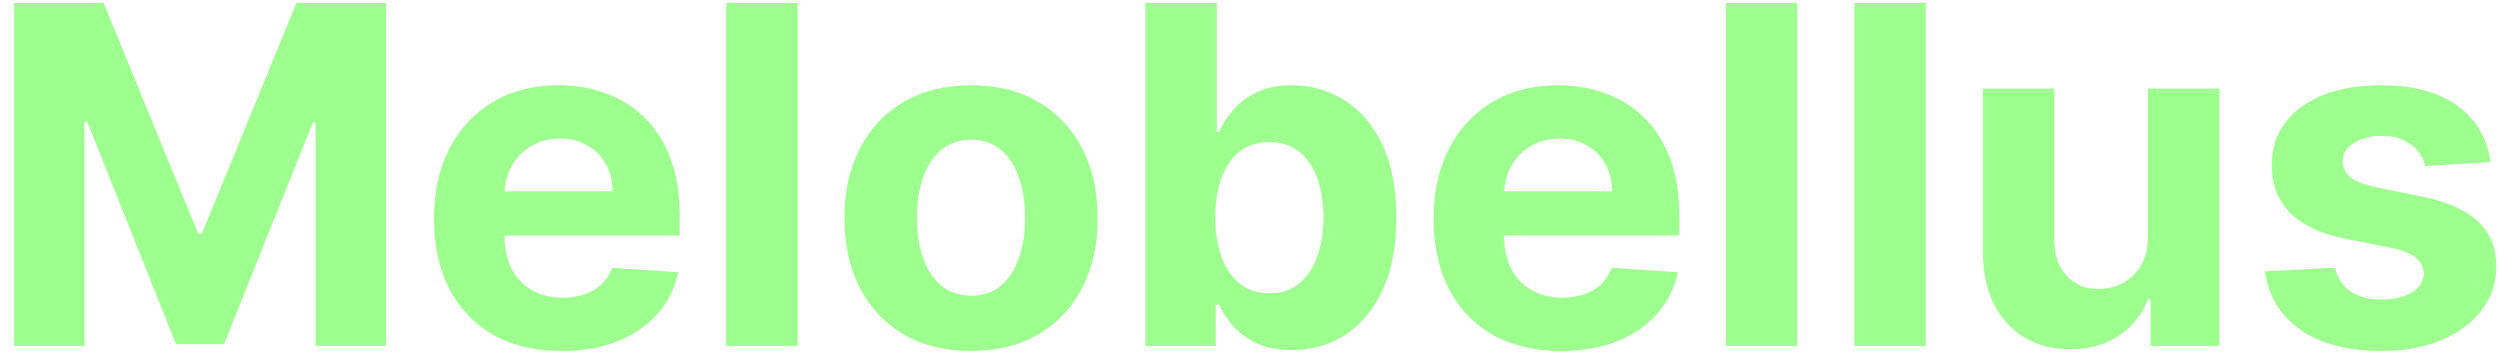
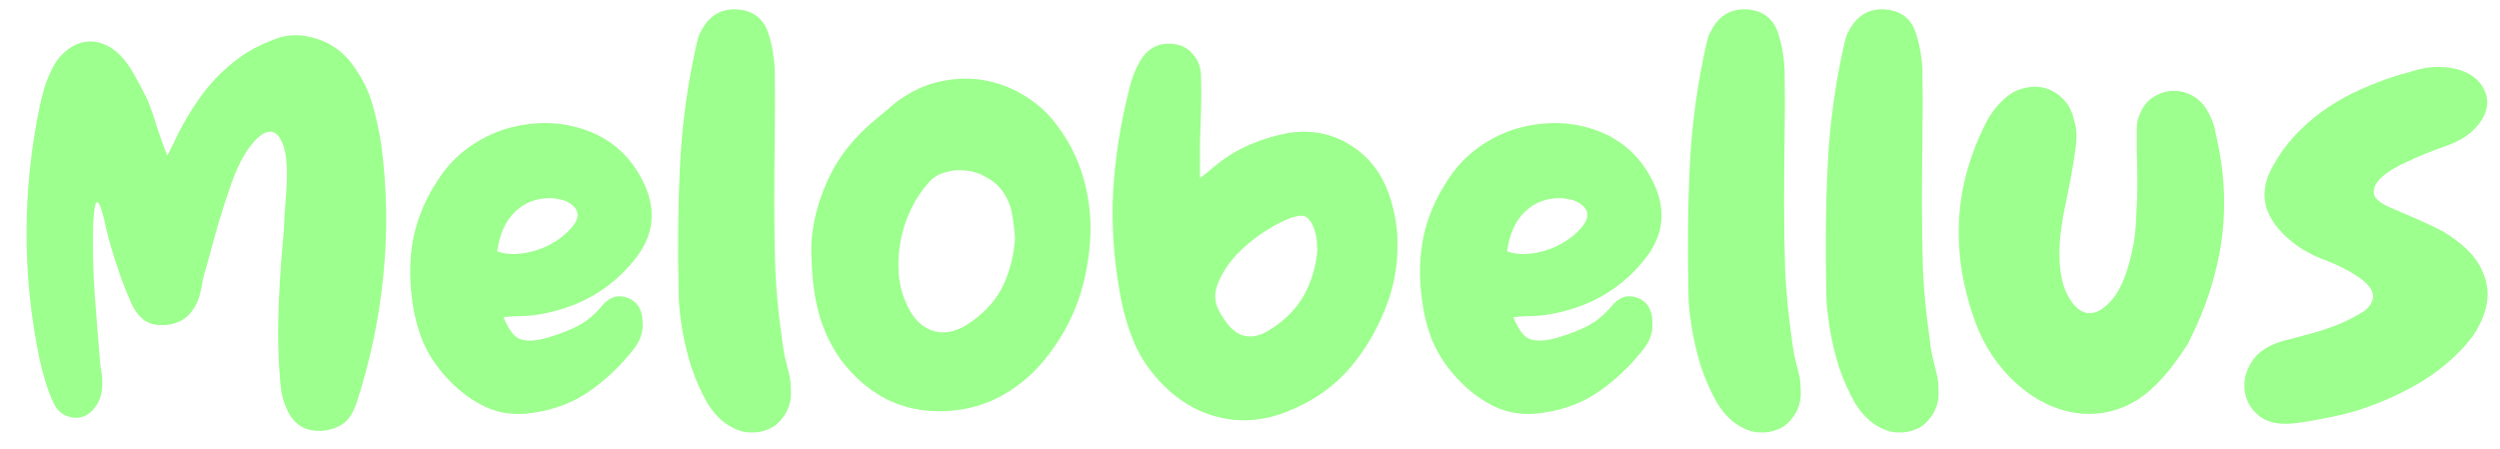
- <svg xmlns="http://www.w3.org/2000/svg" width="159" height="23" viewBox="0 0 159 23" fill="none">
-   <path d="M0.896 0.182H6.585L12.594 14.841H12.849L18.858 0.182H24.547V22H20.072V7.799H19.891L14.245 21.893H11.198L5.552 7.746H5.371V22H0.896V0.182ZM35.72 22.32C34.036 22.32 32.587 21.979 31.373 21.297C30.166 20.608 29.235 19.635 28.582 18.378C27.928 17.114 27.602 15.619 27.602 13.893C27.602 12.21 27.928 10.732 28.582 9.461C29.235 8.19 30.155 7.199 31.341 6.489C32.534 5.778 33.933 5.423 35.538 5.423C36.618 5.423 37.623 5.597 38.553 5.945C39.491 6.286 40.308 6.801 41.004 7.49C41.707 8.179 42.254 9.045 42.644 10.089C43.035 11.126 43.23 12.341 43.23 13.733V14.979H29.413V12.167H38.958C38.958 11.514 38.816 10.935 38.532 10.43C38.248 9.926 37.854 9.532 37.35 9.248C36.852 8.957 36.274 8.811 35.613 8.811C34.924 8.811 34.313 8.971 33.781 9.29C33.255 9.603 32.843 10.026 32.545 10.558C32.247 11.084 32.094 11.67 32.087 12.316V14.99C32.087 15.8 32.236 16.499 32.534 17.089C32.84 17.678 33.269 18.133 33.823 18.452C34.377 18.772 35.034 18.932 35.794 18.932C36.298 18.932 36.76 18.861 37.179 18.719C37.598 18.577 37.957 18.364 38.255 18.079C38.553 17.796 38.781 17.447 38.937 17.035L43.134 17.312C42.921 18.321 42.485 19.202 41.824 19.954C41.171 20.7 40.325 21.283 39.288 21.702C38.259 22.114 37.069 22.32 35.72 22.32ZM50.73 0.182V22H46.192V0.182H50.73ZM61.759 22.32C60.104 22.32 58.673 21.968 57.466 21.265C56.266 20.555 55.339 19.567 54.685 18.303C54.032 17.032 53.705 15.558 53.705 13.882C53.705 12.192 54.032 10.714 54.685 9.45C55.339 8.179 56.266 7.192 57.466 6.489C58.673 5.778 60.104 5.423 61.759 5.423C63.414 5.423 64.842 5.778 66.042 6.489C67.249 7.192 68.18 8.179 68.833 9.45C69.487 10.714 69.813 12.192 69.813 13.882C69.813 15.558 69.487 17.032 68.833 18.303C68.18 19.567 67.249 20.555 66.042 21.265C64.842 21.968 63.414 22.32 61.759 22.32ZM61.781 18.804C62.533 18.804 63.162 18.591 63.666 18.165C64.171 17.732 64.55 17.142 64.806 16.396C65.069 15.651 65.2 14.802 65.2 13.85C65.2 12.898 65.069 12.05 64.806 11.304C64.55 10.558 64.171 9.969 63.666 9.536C63.162 9.102 62.533 8.886 61.781 8.886C61.021 8.886 60.381 9.102 59.863 9.536C59.352 9.969 58.965 10.558 58.702 11.304C58.446 12.05 58.318 12.898 58.318 13.85C58.318 14.802 58.446 15.651 58.702 16.396C58.965 17.142 59.352 17.732 59.863 18.165C60.381 18.591 61.021 18.804 61.781 18.804ZM72.849 22V0.182H77.388V8.385H77.526C77.725 7.945 78.013 7.497 78.389 7.043C78.773 6.581 79.27 6.197 79.881 5.892C80.499 5.58 81.266 5.423 82.182 5.423C83.375 5.423 84.476 5.736 85.484 6.361C86.493 6.979 87.299 7.913 87.903 9.163C88.506 10.405 88.808 11.964 88.808 13.839C88.808 15.665 88.513 17.206 87.924 18.463C87.342 19.713 86.546 20.661 85.538 21.308C84.536 21.947 83.414 22.266 82.171 22.266C81.29 22.266 80.541 22.121 79.923 21.829C79.312 21.538 78.812 21.173 78.421 20.732C78.031 20.285 77.732 19.834 77.526 19.379H77.324V22H72.849ZM77.292 13.818C77.292 14.791 77.427 15.64 77.697 16.364C77.967 17.089 78.357 17.653 78.869 18.058C79.38 18.456 80.001 18.655 80.733 18.655C81.472 18.655 82.097 18.452 82.608 18.048C83.119 17.636 83.506 17.067 83.769 16.343C84.039 15.611 84.174 14.77 84.174 13.818C84.174 12.874 84.043 12.043 83.78 11.325C83.517 10.608 83.13 10.047 82.619 9.642C82.107 9.237 81.479 9.035 80.733 9.035C79.994 9.035 79.369 9.23 78.858 9.621C78.354 10.011 77.967 10.565 77.697 11.283C77.427 12 77.292 12.845 77.292 13.818ZM99.294 22.32C97.611 22.32 96.162 21.979 94.947 21.297C93.74 20.608 92.809 19.635 92.156 18.378C91.503 17.114 91.176 15.619 91.176 13.893C91.176 12.21 91.503 10.732 92.156 9.461C92.809 8.19 93.729 7.199 94.915 6.489C96.109 5.778 97.508 5.423 99.113 5.423C100.192 5.423 101.197 5.597 102.128 5.945C103.065 6.286 103.882 6.801 104.578 7.49C105.281 8.179 105.828 9.045 106.219 10.089C106.609 11.126 106.805 12.341 106.805 13.733V14.979H92.987V12.167H102.532C102.532 11.514 102.39 10.935 102.106 10.43C101.822 9.926 101.428 9.532 100.924 9.248C100.427 8.957 99.848 8.811 99.187 8.811C98.498 8.811 97.888 8.971 97.355 9.29C96.829 9.603 96.417 10.026 96.119 10.558C95.821 11.084 95.668 11.67 95.661 12.316V14.99C95.661 15.8 95.81 16.499 96.109 17.089C96.414 17.678 96.844 18.133 97.397 18.452C97.951 18.772 98.609 18.932 99.368 18.932C99.873 18.932 100.334 18.861 100.753 18.719C101.172 18.577 101.531 18.364 101.829 18.079C102.128 17.796 102.355 17.447 102.511 17.035L106.709 17.312C106.496 18.321 106.059 19.202 105.398 19.954C104.745 20.7 103.9 21.283 102.863 21.702C101.833 22.114 100.643 22.32 99.294 22.32ZM114.305 0.182V22H109.766V0.182H114.305ZM122.478 0.182V22H117.94V0.182H122.478ZM136.607 15.033V5.636H141.146V22H136.789V19.028H136.618C136.249 19.986 135.634 20.757 134.775 21.34C133.923 21.922 132.882 22.213 131.654 22.213C130.56 22.213 129.597 21.965 128.767 21.467C127.936 20.97 127.286 20.264 126.817 19.347C126.355 18.431 126.121 17.334 126.114 16.055V5.636H130.652V15.246C130.659 16.212 130.919 16.975 131.43 17.536C131.941 18.097 132.627 18.378 133.486 18.378C134.033 18.378 134.544 18.254 135.02 18.005C135.496 17.749 135.879 17.373 136.171 16.876C136.469 16.379 136.615 15.764 136.607 15.033ZM158.391 10.303L154.236 10.558C154.165 10.203 154.012 9.884 153.778 9.599C153.544 9.308 153.235 9.077 152.851 8.907C152.475 8.729 152.024 8.641 151.498 8.641C150.795 8.641 150.202 8.79 149.719 9.088C149.236 9.379 148.995 9.77 148.995 10.26C148.995 10.651 149.151 10.981 149.463 11.251C149.776 11.521 150.312 11.737 151.072 11.901L154.034 12.497C155.625 12.824 156.811 13.349 157.592 14.074C158.373 14.798 158.764 15.75 158.764 16.929C158.764 18.001 158.448 18.942 157.816 19.752C157.191 20.562 156.331 21.194 155.238 21.648C154.151 22.096 152.897 22.32 151.477 22.32C149.311 22.32 147.585 21.869 146.299 20.967C145.021 20.058 144.272 18.822 144.051 17.259L148.515 17.025C148.65 17.685 148.977 18.19 149.495 18.538C150.014 18.879 150.678 19.049 151.488 19.049C152.283 19.049 152.922 18.896 153.405 18.591C153.895 18.278 154.144 17.877 154.151 17.387C154.144 16.975 153.97 16.638 153.629 16.375C153.288 16.105 152.762 15.899 152.052 15.757L149.218 15.193C147.62 14.873 146.431 14.319 145.65 13.53C144.875 12.742 144.488 11.737 144.488 10.516C144.488 9.464 144.772 8.559 145.341 7.799C145.916 7.039 146.722 6.453 147.759 6.041C148.803 5.629 150.025 5.423 151.424 5.423C153.49 5.423 155.117 5.86 156.303 6.734C157.496 7.607 158.192 8.797 158.391 10.303Z" fill="#9DFF8D" />
+ <svg xmlns="http://www.w3.org/2000/svg" width="145" height="26" viewBox="0 0 145 26" fill="none">
+   <path d="M9.7 9.03C9.82 8.81 9.92 8.62 10 8.46C10.08 8.28 10.16 8.11 10.24 7.95C10.74 6.93 11.32 6 11.98 5.16C12.66 4.32 13.45 3.61 14.35 3.03C14.93 2.69 15.51 2.42 16.09 2.22C16.67 2.02 17.28 1.99 17.92 2.13C19.1 2.37 20.02 3.02 20.68 4.08C21.12 4.72 21.44 5.41 21.64 6.15C21.84 6.87 22 7.61 22.12 8.37C22.46 10.95 22.5 13.49 22.24 15.99C22 18.47 21.48 20.94 20.68 23.4C20.48 23.98 20.21 24.38 19.87 24.6C19.55 24.82 19.14 24.95 18.64 24.99C17.68 25.03 17.01 24.6 16.63 23.7C16.43 23.26 16.31 22.78 16.27 22.26C16.15 20.94 16.11 19.62 16.15 18.3C16.19 16.96 16.27 15.62 16.39 14.28C16.45 13.7 16.49 13.12 16.51 12.54C16.55 11.96 16.59 11.38 16.63 10.8C16.69 9.64 16.61 8.81 16.39 8.31C16.19 7.81 15.92 7.59 15.58 7.65C15.26 7.69 14.89 7.99 14.47 8.55C14.07 9.09 13.71 9.82 13.39 10.74C13.11 11.54 12.85 12.35 12.61 13.17C12.39 13.97 12.17 14.77 11.95 15.57C11.85 15.85 11.78 16.13 11.74 16.41C11.7 16.67 11.64 16.94 11.56 17.22C11.22 18.22 10.59 18.76 9.67 18.84C9.19 18.9 8.77 18.82 8.41 18.6C8.07 18.36 7.8 18.01 7.6 17.55C7.38 17.05 7.18 16.55 7 16.05C6.82 15.53 6.65 15.01 6.49 14.49C6.39 14.15 6.28 13.74 6.16 13.26C6.06 12.76 5.96 12.37 5.86 12.09C5.76 11.79 5.67 11.68 5.59 11.76C5.51 11.82 5.45 12.22 5.41 12.96C5.37 14.36 5.4 15.75 5.5 17.13C5.6 18.49 5.71 19.86 5.83 21.24C5.93 21.7 5.96 22.14 5.92 22.56C5.88 22.98 5.74 23.34 5.5 23.64C5.28 23.94 5 24.13 4.66 24.21C4.36 24.27 4.05 24.22 3.73 24.06C3.43 23.9 3.2 23.62 3.04 23.22C2.86 22.82 2.71 22.41 2.59 21.99C2.47 21.57 2.36 21.13 2.26 20.67C1.28 15.83 1.3 10.97 2.32 6.09C2.4 5.75 2.49 5.4 2.59 5.04C2.71 4.68 2.85 4.34 3.01 4.02C3.23 3.56 3.51 3.2 3.85 2.94C4.19 2.66 4.55 2.49 4.93 2.43C5.31 2.37 5.69 2.42 6.07 2.58C6.45 2.74 6.81 3.01 7.15 3.39C7.43 3.73 7.68 4.11 7.9 4.53C8.12 4.93 8.33 5.33 8.53 5.73C8.75 6.25 8.94 6.79 9.1 7.35C9.28 7.89 9.48 8.45 9.7 9.03ZM29.211 18.39C29.471 19.01 29.741 19.41 30.021 19.59C30.321 19.77 30.781 19.8 31.401 19.68C32.061 19.52 32.691 19.3 33.291 19.02C33.911 18.74 34.451 18.32 34.911 17.76C35.351 17.22 35.861 17.06 36.441 17.28C36.981 17.5 37.261 17.95 37.281 18.63C37.341 19.19 37.171 19.73 36.771 20.25C36.011 21.21 35.161 22.02 34.221 22.68C33.281 23.34 32.191 23.76 30.951 23.94C29.931 24.1 29.011 23.99 28.191 23.61C27.371 23.23 26.621 22.67 25.941 21.93C25.341 21.29 24.871 20.58 24.531 19.8C24.211 19 24.001 18.16 23.901 17.28C23.741 16.06 23.771 14.89 23.991 13.77C24.231 12.63 24.691 11.54 25.371 10.5C25.811 9.8 26.351 9.2 26.991 8.7C27.651 8.2 28.351 7.82 29.091 7.56C29.851 7.3 30.641 7.16 31.461 7.14C32.281 7.12 33.081 7.24 33.861 7.5C35.361 8 36.481 8.95 37.221 10.35C38.141 12.07 37.991 13.66 36.771 15.12C35.451 16.74 33.721 17.76 31.581 18.18C31.201 18.26 30.811 18.31 30.411 18.33C30.031 18.33 29.631 18.35 29.211 18.39ZM28.851 14.58C29.191 14.7 29.551 14.75 29.931 14.73C30.331 14.71 30.721 14.64 31.101 14.52C31.501 14.4 31.871 14.23 32.211 14.01C32.571 13.79 32.881 13.53 33.141 13.23C33.721 12.57 33.621 12.05 32.841 11.67C32.701 11.61 32.561 11.57 32.421 11.55C32.301 11.53 32.171 11.51 32.031 11.49C31.171 11.47 30.461 11.73 29.901 12.27C29.341 12.79 28.991 13.56 28.851 14.58ZM45.346 19.44C45.386 19.84 45.446 20.24 45.526 20.64C45.626 21.04 45.726 21.45 45.826 21.87C45.866 22.09 45.886 22.32 45.886 22.56C45.906 22.8 45.896 23.03 45.856 23.25C45.776 23.65 45.616 23.99 45.376 24.27C45.156 24.57 44.886 24.78 44.566 24.9C44.246 25.04 43.906 25.1 43.546 25.08C43.186 25.08 42.826 24.98 42.466 24.78C41.926 24.5 41.456 24.04 41.056 23.4C40.676 22.74 40.356 22.02 40.096 21.24C39.856 20.46 39.676 19.69 39.556 18.93C39.436 18.15 39.376 17.49 39.376 16.95C39.316 14.25 39.346 11.74 39.466 9.42C39.586 7.1 39.906 4.8 40.426 2.52C40.466 2.4 40.496 2.28 40.516 2.16C40.556 2.04 40.606 1.93 40.666 1.83C41.106 0.95 41.776 0.52 42.676 0.54C43.676 0.58 44.316 1.06 44.596 1.98C44.796 2.6 44.916 3.28 44.956 4.02C44.976 5.32 44.976 6.62 44.956 7.92C44.936 9.22 44.926 10.52 44.926 11.82C44.926 13.1 44.946 14.38 44.986 15.66C45.046 16.92 45.166 18.18 45.346 19.44ZM47.074 14.28C47.114 13.04 47.434 11.76 48.034 10.44C48.634 9.1 49.604 7.89 50.944 6.81C51.184 6.61 51.424 6.41 51.664 6.21C51.904 5.99 52.154 5.8 52.414 5.64C53.174 5.14 53.964 4.82 54.784 4.68C55.624 4.52 56.444 4.52 57.244 4.68C58.044 4.84 58.794 5.14 59.494 5.58C60.214 6.02 60.824 6.58 61.324 7.26C62.024 8.18 62.524 9.16 62.824 10.2C63.144 11.24 63.294 12.33 63.274 13.47C63.234 14.77 63.024 16.01 62.644 17.19C62.264 18.35 61.684 19.45 60.904 20.49C60.144 21.51 59.254 22.31 58.234 22.89C57.234 23.47 56.094 23.79 54.814 23.85C53.554 23.89 52.414 23.65 51.394 23.13C50.394 22.61 49.514 21.84 48.754 20.82C48.154 19.96 47.724 19.02 47.464 18C47.204 16.98 47.074 15.74 47.074 14.28ZM58.894 13.8C58.854 13.28 58.794 12.8 58.714 12.36C58.634 11.92 58.454 11.5 58.174 11.1C57.934 10.76 57.624 10.49 57.244 10.29C56.884 10.07 56.494 9.94 56.074 9.9C55.674 9.84 55.274 9.87 54.874 9.99C54.474 10.09 54.144 10.29 53.884 10.59C53.484 11.03 53.144 11.54 52.864 12.12C52.584 12.7 52.384 13.3 52.264 13.92C52.144 14.54 52.104 15.17 52.144 15.81C52.184 16.43 52.324 17.01 52.564 17.55C52.944 18.45 53.484 19 54.184 19.2C54.884 19.4 55.624 19.21 56.404 18.63C57.244 18.03 57.854 17.32 58.234 16.5C58.614 15.66 58.834 14.76 58.894 13.8ZM69.628 10.32C69.848 10.16 70.028 10.02 70.168 9.9C70.328 9.76 70.488 9.63 70.648 9.51C71.248 9.03 71.888 8.65 72.568 8.37C73.268 8.07 73.998 7.85 74.758 7.71C76.078 7.51 77.268 7.74 78.328 8.4C79.408 9.06 80.168 10.03 80.608 11.31C80.948 12.31 81.108 13.31 81.088 14.31C81.088 15.29 80.928 16.28 80.608 17.28C80.088 18.8 79.348 20.13 78.388 21.27C77.428 22.41 76.188 23.28 74.668 23.88C73.288 24.42 71.948 24.52 70.648 24.18C69.368 23.86 68.228 23.15 67.228 22.05C66.568 21.33 66.068 20.54 65.728 19.68C65.388 18.82 65.138 17.92 64.978 16.98C64.618 14.98 64.488 13.01 64.588 11.07C64.708 9.11 65.018 7.15 65.518 5.19C65.638 4.63 65.828 4.12 66.088 3.66C66.568 2.76 67.298 2.4 68.278 2.58C68.678 2.66 69.008 2.87 69.268 3.21C69.548 3.53 69.688 3.95 69.688 4.47C69.708 5.09 69.708 5.72 69.688 6.36C69.668 6.98 69.648 7.61 69.628 8.25V10.32ZM76.438 14.49C76.418 14.33 76.408 14.19 76.408 14.07C76.408 13.95 76.398 13.84 76.378 13.74C76.338 13.6 76.298 13.45 76.258 13.29C76.138 12.95 75.988 12.72 75.808 12.6C75.648 12.48 75.388 12.48 75.028 12.6C74.568 12.74 74.028 13.01 73.408 13.41C72.808 13.79 72.258 14.24 71.758 14.76C71.278 15.28 70.918 15.83 70.678 16.41C70.438 16.99 70.458 17.53 70.738 18.03C70.818 18.19 70.888 18.31 70.948 18.39C71.668 19.59 72.588 19.83 73.708 19.11C74.568 18.57 75.218 17.91 75.658 17.13C76.098 16.33 76.358 15.45 76.438 14.49ZM87.805 18.39C88.065 19.01 88.335 19.41 88.615 19.59C88.915 19.77 89.375 19.8 89.995 19.68C90.655 19.52 91.285 19.3 91.885 19.02C92.505 18.74 93.045 18.32 93.505 17.76C93.945 17.22 94.455 17.06 95.035 17.28C95.575 17.5 95.855 17.95 95.875 18.63C95.935 19.19 95.765 19.73 95.365 20.25C94.605 21.21 93.755 22.02 92.815 22.68C91.875 23.34 90.785 23.76 89.545 23.94C88.525 24.1 87.605 23.99 86.785 23.61C85.965 23.23 85.215 22.67 84.535 21.93C83.935 21.29 83.465 20.58 83.125 19.8C82.805 19 82.595 18.16 82.495 17.28C82.335 16.06 82.365 14.89 82.585 13.77C82.825 12.63 83.285 11.54 83.965 10.5C84.405 9.8 84.945 9.2 85.585 8.7C86.245 8.2 86.945 7.82 87.685 7.56C88.445 7.3 89.235 7.16 90.055 7.14C90.875 7.12 91.675 7.24 92.455 7.5C93.955 8 95.075 8.95 95.815 10.35C96.735 12.07 96.585 13.66 95.365 15.12C94.045 16.74 92.315 17.76 90.175 18.18C89.795 18.26 89.405 18.31 89.005 18.33C88.625 18.33 88.225 18.35 87.805 18.39ZM87.445 14.58C87.785 14.7 88.145 14.75 88.525 14.73C88.925 14.71 89.315 14.64 89.695 14.52C90.095 14.4 90.465 14.23 90.805 14.01C91.165 13.79 91.475 13.53 91.735 13.23C92.315 12.57 92.215 12.05 91.435 11.67C91.295 11.61 91.155 11.57 91.015 11.55C90.895 11.53 90.765 11.51 90.625 11.49C89.765 11.47 89.055 11.73 88.495 12.27C87.935 12.79 87.585 13.56 87.445 14.58ZM103.939 19.44C103.979 19.84 104.039 20.24 104.119 20.64C104.219 21.04 104.319 21.45 104.419 21.87C104.459 22.09 104.479 22.32 104.479 22.56C104.499 22.8 104.489 23.03 104.449 23.25C104.369 23.65 104.209 23.99 103.969 24.27C103.749 24.57 103.479 24.78 103.159 24.9C102.839 25.04 102.499 25.1 102.139 25.08C101.779 25.08 101.419 24.98 101.059 24.78C100.519 24.5 100.049 24.04 99.649 23.4C99.269 22.74 98.949 22.02 98.689 21.24C98.449 20.46 98.269 19.69 98.149 18.93C98.029 18.15 97.969 17.49 97.969 16.95C97.909 14.25 97.939 11.74 98.059 9.42C98.179 7.1 98.499 4.8 99.019 2.52C99.059 2.4 99.089 2.28 99.109 2.16C99.149 2.04 99.199 1.93 99.259 1.83C99.699 0.95 100.369 0.52 101.269 0.54C102.269 0.58 102.909 1.06 103.189 1.98C103.389 2.6 103.509 3.28 103.549 4.02C103.569 5.32 103.569 6.62 103.549 7.92C103.529 9.22 103.519 10.52 103.519 11.82C103.519 13.1 103.539 14.38 103.579 15.66C103.639 16.92 103.759 18.18 103.939 19.44ZM111.937 19.44C111.977 19.84 112.037 20.24 112.117 20.64C112.217 21.04 112.317 21.45 112.417 21.87C112.457 22.09 112.477 22.32 112.477 22.56C112.497 22.8 112.487 23.03 112.447 23.25C112.367 23.65 112.207 23.99 111.967 24.27C111.747 24.57 111.477 24.78 111.157 24.9C110.837 25.04 110.497 25.1 110.137 25.08C109.777 25.08 109.417 24.98 109.057 24.78C108.517 24.5 108.047 24.04 107.647 23.4C107.267 22.74 106.947 22.02 106.687 21.24C106.447 20.46 106.267 19.69 106.147 18.93C106.027 18.15 105.967 17.49 105.967 16.95C105.907 14.25 105.937 11.74 106.057 9.42C106.177 7.1 106.497 4.8 107.017 2.52C107.057 2.4 107.087 2.28 107.107 2.16C107.147 2.04 107.197 1.93 107.257 1.83C107.697 0.95 108.367 0.52 109.267 0.54C110.267 0.58 110.907 1.06 111.187 1.98C111.387 2.6 111.507 3.28 111.547 4.02C111.567 5.32 111.567 6.62 111.547 7.92C111.527 9.22 111.517 10.52 111.517 11.82C111.517 13.1 111.537 14.38 111.577 15.66C111.637 16.92 111.757 18.18 111.937 19.44ZM123.805 14.1C123.885 13.62 123.935 13.08 123.955 12.48C123.995 11.88 124.015 11.28 124.015 10.68C124.015 10.06 124.005 9.46 123.985 8.88C123.985 8.3 123.985 7.79 123.985 7.35C123.985 7.09 124.055 6.82 124.195 6.54C124.355 6.16 124.585 5.87 124.885 5.67C125.205 5.45 125.545 5.32 125.905 5.28C126.265 5.24 126.615 5.29 126.955 5.43C127.315 5.57 127.625 5.8 127.885 6.12C128.045 6.34 128.185 6.59 128.305 6.87C128.425 7.13 128.505 7.4 128.545 7.68C129.065 9.82 129.185 11.9 128.905 13.92C128.625 15.94 127.975 17.94 126.955 19.92C126.695 20.34 126.405 20.76 126.085 21.18C125.765 21.6 125.425 21.99 125.065 22.35C124.025 23.37 122.835 23.92 121.495 24C120.175 24.06 118.905 23.66 117.685 22.8C116.225 21.72 115.185 20.3 114.565 18.54C113.885 16.64 113.585 14.75 113.665 12.87C113.745 10.99 114.245 9.12 115.165 7.26C115.445 6.66 115.835 6.14 116.335 5.7C116.695 5.38 117.085 5.18 117.505 5.1C117.945 5 118.355 5.01 118.735 5.13C119.115 5.25 119.455 5.47 119.755 5.79C120.055 6.11 120.255 6.52 120.355 7.02C120.415 7.18 120.455 7.37 120.475 7.59C120.495 7.79 120.495 8 120.475 8.22C120.435 8.6 120.375 9.03 120.295 9.51C120.215 9.99 120.125 10.48 120.025 10.98C119.925 11.48 119.825 11.97 119.725 12.45C119.645 12.93 119.585 13.35 119.545 13.71C119.425 15.03 119.525 16.08 119.845 16.86C120.185 17.62 120.595 18.05 121.075 18.15C121.575 18.23 122.085 17.95 122.605 17.31C123.125 16.67 123.525 15.6 123.805 14.1ZM135.996 15.57C135.576 15.35 135.136 15.16 134.676 15C134.236 14.82 133.816 14.6 133.416 14.34C132.436 13.66 131.806 12.92 131.526 12.12C131.266 11.3 131.396 10.45 131.916 9.57C132.336 8.83 132.836 8.17 133.416 7.59C133.996 7.01 134.636 6.5 135.336 6.06C136.036 5.62 136.766 5.25 137.526 4.95C138.286 4.63 139.056 4.37 139.836 4.17C140.576 3.93 141.236 3.84 141.816 3.9C142.416 3.94 142.916 4.08 143.316 4.32C143.716 4.56 143.996 4.87 144.156 5.25C144.336 5.61 144.366 5.99 144.246 6.39C144.146 6.79 143.886 7.19 143.466 7.59C143.066 7.97 142.476 8.29 141.696 8.55C141.016 8.79 140.356 9.06 139.716 9.36C139.076 9.64 138.576 9.94 138.216 10.26C137.856 10.58 137.696 10.9 137.736 11.22C137.776 11.52 138.136 11.81 138.816 12.09C139.336 12.31 139.846 12.53 140.346 12.75C140.846 12.97 141.326 13.2 141.786 13.44C142.926 14.14 143.666 14.88 144.006 15.66C144.366 16.42 144.436 17.18 144.216 17.94C144.016 18.7 143.596 19.43 142.956 20.13C142.316 20.83 141.576 21.45 140.736 21.99C140.136 22.37 139.506 22.71 138.846 23.01C138.186 23.31 137.516 23.57 136.836 23.79C136.176 23.99 135.506 24.15 134.826 24.27C134.166 24.41 133.536 24.51 132.936 24.57C132.156 24.63 131.536 24.48 131.076 24.12C130.636 23.76 130.366 23.32 130.266 22.8C130.166 22.28 130.246 21.76 130.506 21.24C130.766 20.7 131.206 20.29 131.826 20.01C132.126 19.87 132.466 19.76 132.846 19.68C133.226 19.58 133.636 19.47 134.076 19.35C134.536 19.23 135.026 19.07 135.546 18.87C136.066 18.67 136.616 18.39 137.196 18.03C137.656 17.65 137.796 17.26 137.616 16.86C137.436 16.46 136.896 16.03 135.996 15.57Z" fill="#9DFF8D" />
</svg>
